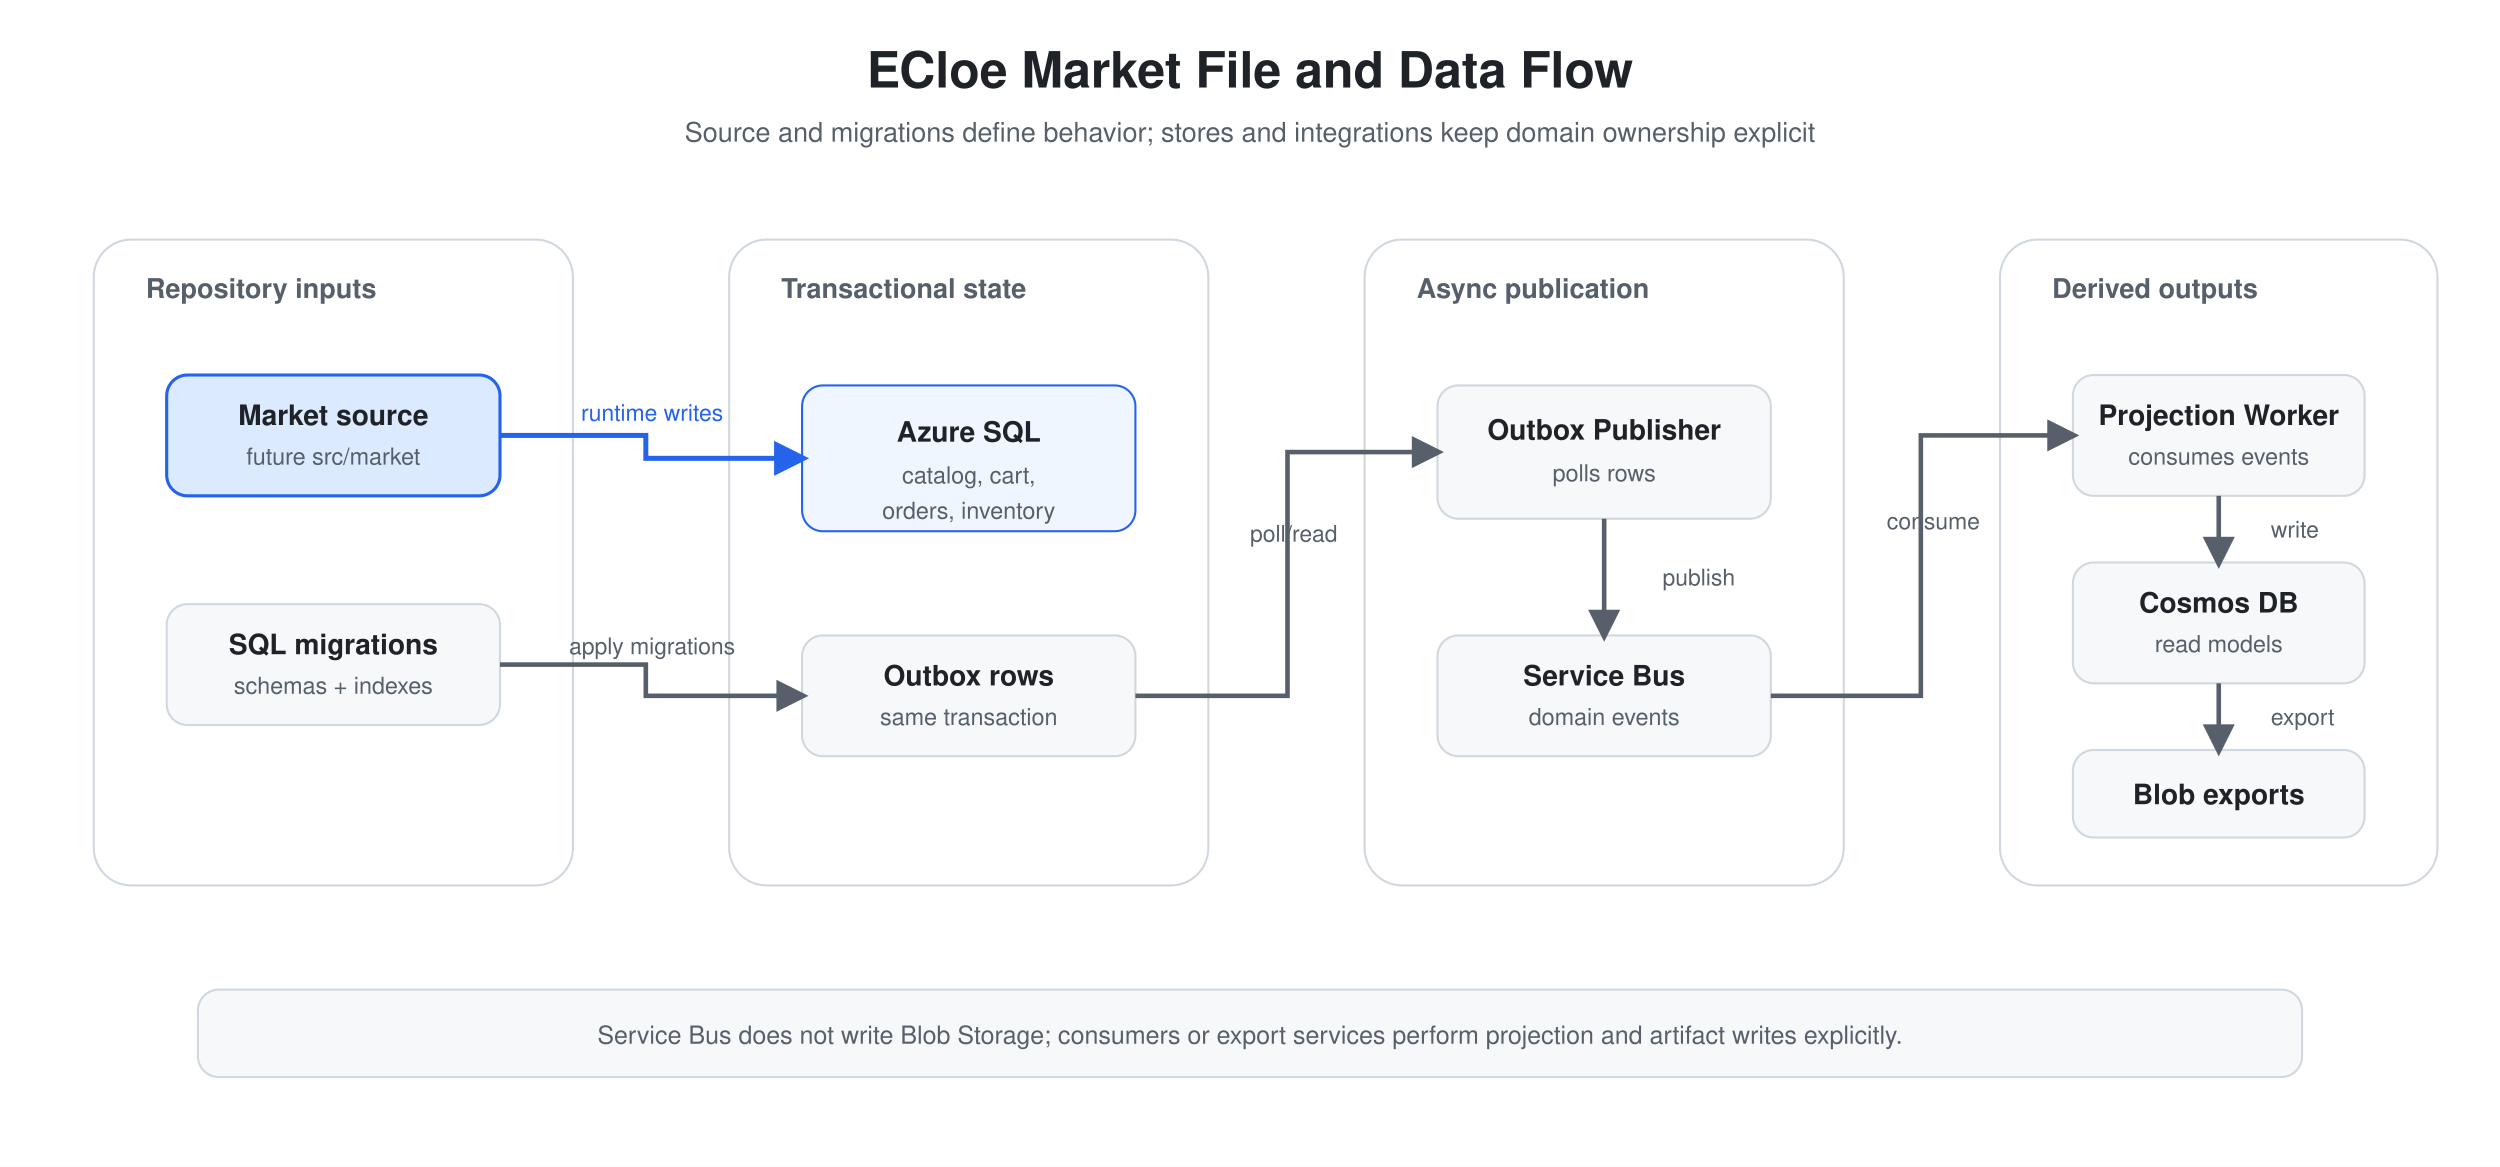
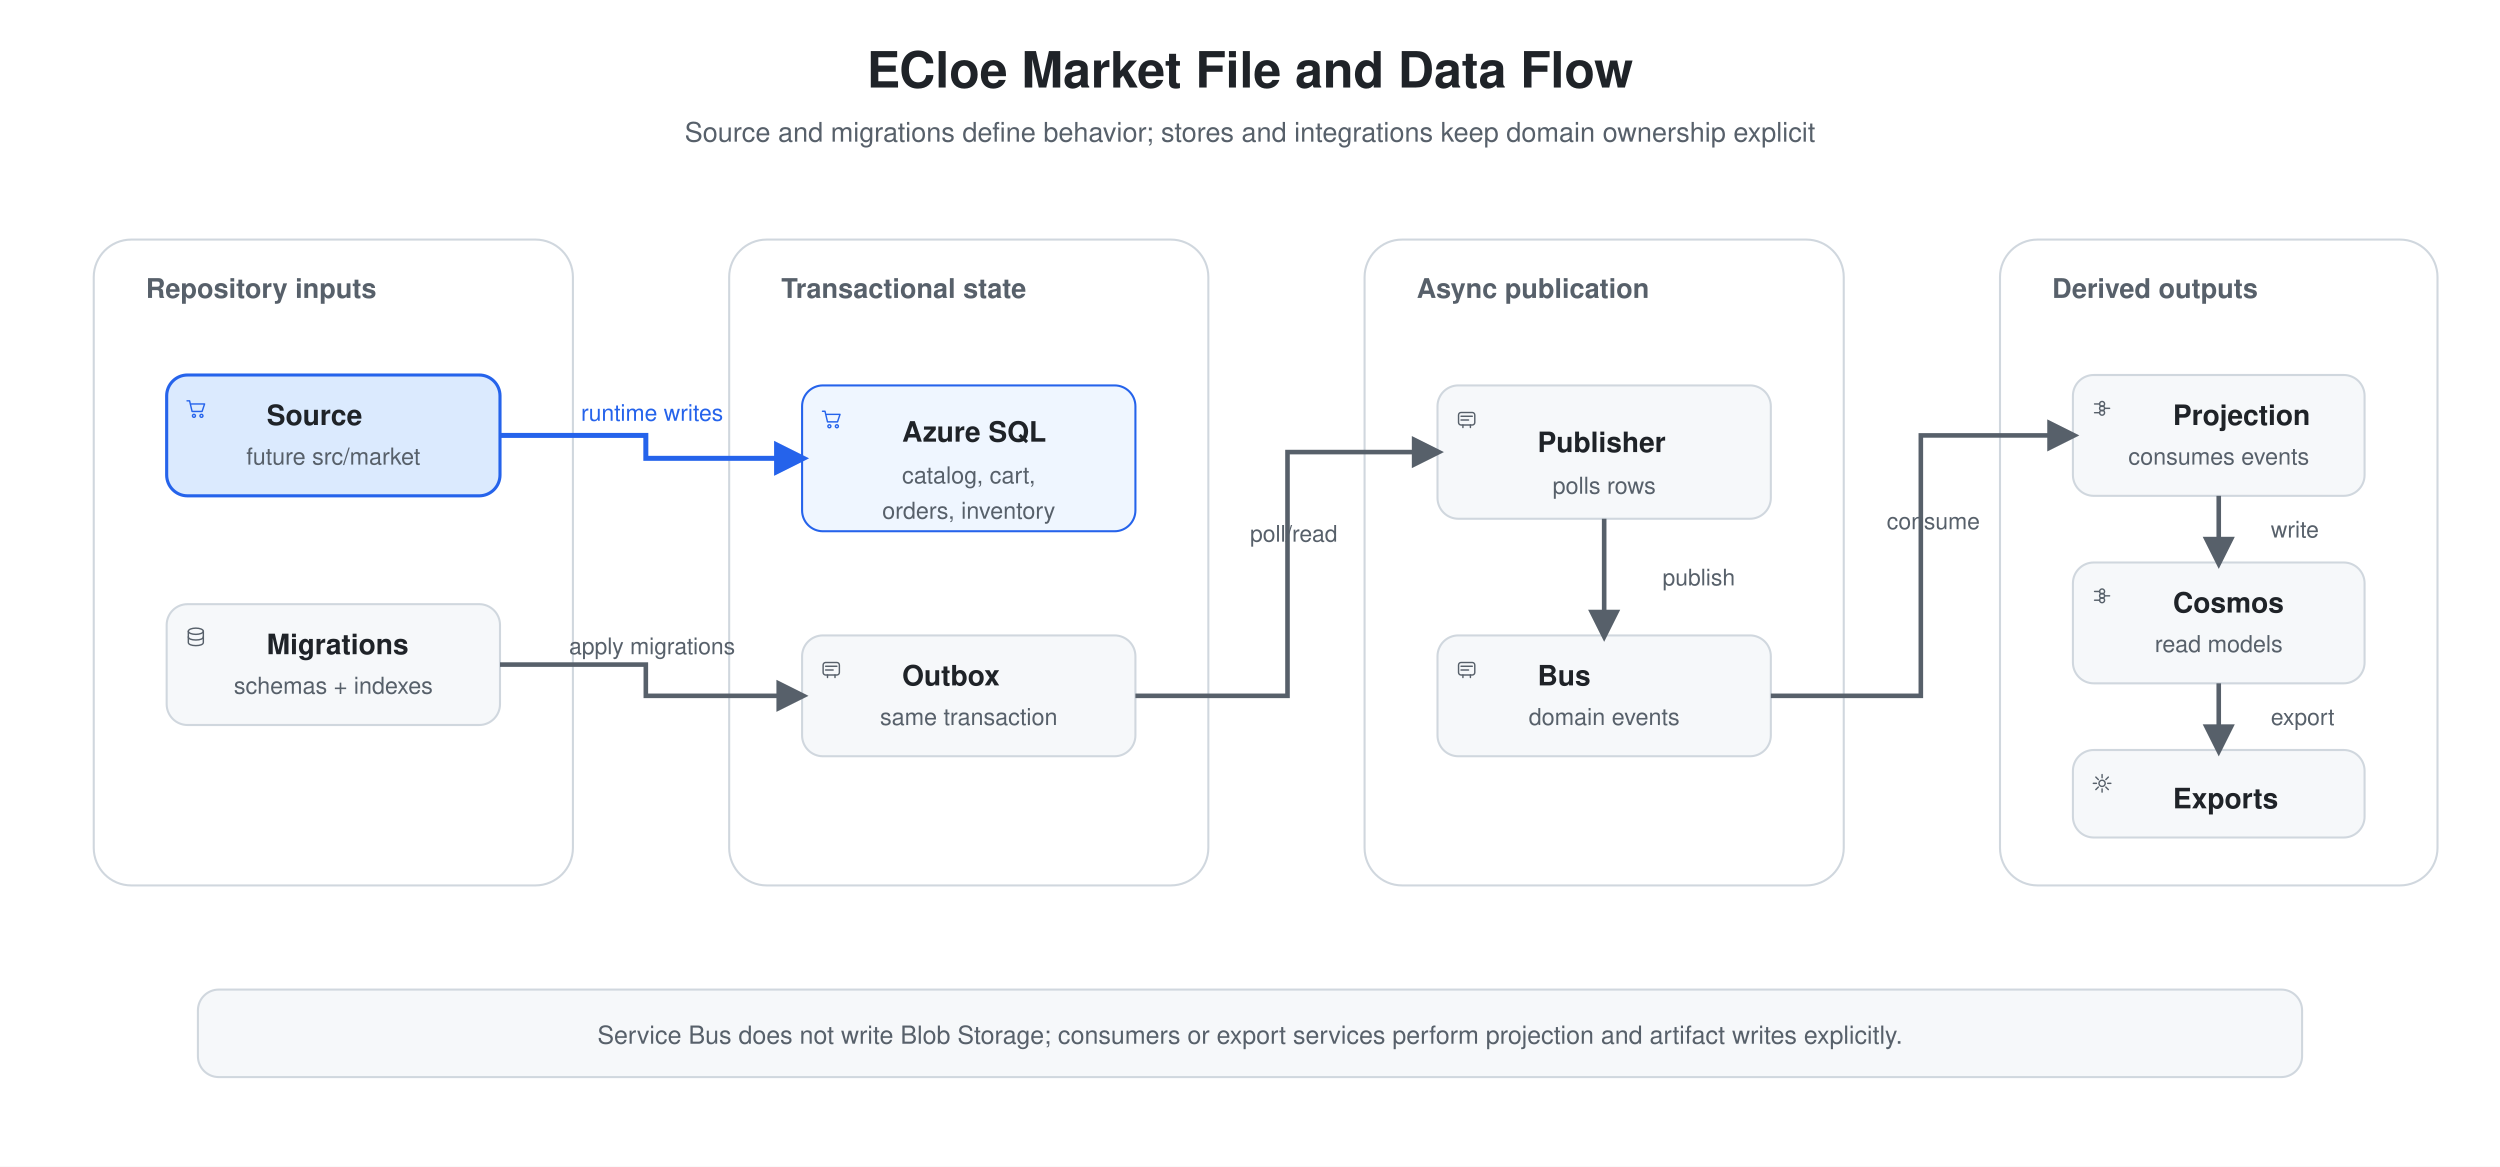
<svg xmlns="http://www.w3.org/2000/svg" viewBox="0 0 1200 560" role="img" aria-labelledby="title desc">
  <defs>
    <marker id="arrow" viewBox="0 0 10 10" refX="8" refY="5" markerWidth="7" markerHeight="7" orient="auto-start-reverse">
      <path d="M 0 0 L 10 5 L 0 10 z" fill="#57606a" />
    </marker>
    <marker id="arrow-blue" viewBox="0 0 10 10" refX="8" refY="5" markerWidth="7" markerHeight="7" orient="auto-start-reverse">
      <path d="M 0 0 L 10 5 L 0 10 z" fill="#2563eb" />
    </marker>
+     <g id="icon-web" fill="none" stroke="currentColor" stroke-width="2.3" stroke-linecap="round" stroke-linejoin="round">
+       <rect x="7" y="9" width="26" height="19" rx="3" />
+       <path d="M7 15h26M15 33h10M20 28v5" />
+     </g>
+     <g id="icon-shield" fill="none" stroke="currentColor" stroke-width="2.3" stroke-linecap="round" stroke-linejoin="round">
+       <path d="M20 5l12 5v9c0 8-5 13-12 16C13 32 8 27 8 19v-9l12-5z" />
+       <path d="M15 20l4 4 7-8" />
+     </g>
+     <g id="icon-api" fill="none" stroke="currentColor" stroke-width="2.3" stroke-linecap="round" stroke-linejoin="round">
+       <path d="M13 12l-7 8 7 8M27 12l7 8-7 8M23 9l-6 22" />
+     </g>
+     <g id="icon-wallet" fill="none" stroke="currentColor" stroke-width="2.3" stroke-linecap="round" stroke-linejoin="round">
+       <path d="M7 13h24a4 4 0 0 1 4 4v13H9a4 4 0 0 1-4-4V12a4 4 0 0 1 4-4h20v5" />
+       <path d="M27 22h8M29 22h1" />
+     </g>
+     <g id="icon-cart" fill="none" stroke="currentColor" stroke-width="2.3" stroke-linecap="round" stroke-linejoin="round">
+       <path d="M6 8h4l4 17h16l4-12H13" />
+       <circle cx="17" cy="32" r="2.4" />
+       <circle cx="29" cy="32" r="2.4" />
+     </g>
+     <g id="icon-decision" fill="none" stroke="currentColor" stroke-width="2.3" stroke-linecap="round" stroke-linejoin="round">
+       <path d="M8 13h8M8 27h8M24 20h8" />
+       <circle cx="20" cy="13" r="4" />
+       <circle cx="20" cy="27" r="4" />
+       <circle cx="20" cy="20" r="4" />
+     </g>
+     <g id="icon-database" fill="none" stroke="currentColor" stroke-width="2.3" stroke-linecap="round" stroke-linejoin="round">
+       <ellipse cx="20" cy="10" rx="12" ry="5" />
+       <path d="M8 10v18c0 3 5 5 12 5s12-2 12-5V10" />
+       <path d="M8 19c0 3 5 5 12 5s12-2 12-5" />
+     </g>
+     <g id="icon-bus" fill="none" stroke="currentColor" stroke-width="2.3" stroke-linecap="round" stroke-linejoin="round">
+       <rect x="7" y="10" width="26" height="20" rx="4" />
+       <path d="M11 16h18M11 22h12" />
+       <path d="M14 34v-4M26 34v-4" />
+     </g>
+     <g id="icon-worker" fill="none" stroke="currentColor" stroke-width="2.3" stroke-linecap="round" stroke-linejoin="round">
+       <circle cx="20" cy="20" r="5" />
+       <path d="M20 6v5M20 29v5M6 20h5M29 20h5M10 10l4 4M26 26l4 4M30 10l-4 4M14 26l-4 4" />
+     </g>
+     <g id="icon-artifact" fill="none" stroke="currentColor" stroke-width="2.3" stroke-linecap="round" stroke-linejoin="round">
+       <path d="M7 12h10l3 4h13v15H7z" />
+       <path d="M15 25h10M20 20v10" />
+     </g>
+     <g id="icon-chart" fill="none" stroke="currentColor" stroke-width="2.3" stroke-linecap="round" stroke-linejoin="round">
+       <path d="M8 31h24" />
+       <rect x="10" y="20" width="5" height="11" rx="1" />
+       <rect x="18" y="14" width="5" height="17" rx="1" />
+       <rect x="26" y="9" width="5" height="22" rx="1" />
+     </g>
+     <g id="icon-doc" fill="none" stroke="currentColor" stroke-width="2.3" stroke-linecap="round" stroke-linejoin="round">
+       <path d="M12 6h12l6 6v22H12z" />
+       <path d="M24 6v8h6M16 20h12M16 26h12" />
+     </g>
+     <g id="icon-eye" fill="none" stroke="currentColor" stroke-width="2.3" stroke-linecap="round" stroke-linejoin="round">
+       <path d="M5 20s6-9 15-9 15 9 15 9-6 9-15 9-15-9-15-9z" />
+       <circle cx="20" cy="20" r="4" />
+     </g>
  </defs>
  <rect width="1200" height="560" fill="#ffffff" />
  <text x="600" y="42" text-anchor="middle" font-family="Segoe UI, Helvetica, Arial, sans-serif" font-size="24" font-weight="700" fill="#1f2328">ECloe Market File and Data Flow</text>
  <text x="600" y="68" text-anchor="middle" font-family="Segoe UI, Helvetica, Arial, sans-serif" font-size="13" fill="#57606a">Source and migrations define behavior; stores and integrations keep domain ownership explicit</text>
  <rect x="45" y="115" width="230" height="310" rx="18" fill="#ffffff" stroke="#d0d7de" />
  <text x="70" y="143" font-family="Segoe UI, Helvetica, Arial, sans-serif" font-size="13" font-weight="700" fill="#57606a">Repository inputs</text>
-   <rect x="80" y="180" width="160" height="58" rx="10" fill="#dbeafe" stroke="#2563eb" stroke-width="1.5" />
-   <text x="160" y="204" text-anchor="middle" font-family="Segoe UI, Helvetica, Arial, sans-serif" font-size="13.5" font-weight="700" fill="#1f2328">Market source</text>
+   <rect x="80" y="180" width="160" height="58" rx="10" fill="#dbeafe" stroke="#2563eb" stroke-width="1.5" data-card="true" />
+   <use href="#icon-cart" transform="translate(88 190) scale(0.30)" color="#2563eb" aria-hidden="true" />
+   <text x="128" y="204" text-anchor="start" font-family="Segoe UI, Helvetica, Arial, sans-serif" font-size="13.5" font-weight="700" fill="#1f2328">Source</text>
  <text x="160" y="223" text-anchor="middle" font-family="Segoe UI, Helvetica, Arial, sans-serif" font-size="11.2" fill="#57606a">future src/market</text>
-   <rect x="80" y="290" width="160" height="58" rx="10" fill="#f6f8fa" stroke="#d0d7de" />
-   <text x="160" y="314" text-anchor="middle" font-family="Segoe UI, Helvetica, Arial, sans-serif" font-size="13.5" font-weight="700" fill="#1f2328">SQL migrations</text>
+   <rect x="80" y="290" width="160" height="58" rx="10" fill="#f6f8fa" stroke="#d0d7de" data-card="true" />
+   <use href="#icon-database" transform="translate(88 300) scale(0.30)" color="#57606a" aria-hidden="true" />
+   <text x="128" y="314" text-anchor="start" font-family="Segoe UI, Helvetica, Arial, sans-serif" font-size="13.5" font-weight="700" fill="#1f2328">Migrations</text>
  <text x="160" y="333" text-anchor="middle" font-family="Segoe UI, Helvetica, Arial, sans-serif" font-size="11.2" fill="#57606a">schemas + indexes</text>
  <rect x="350" y="115" width="230" height="310" rx="18" fill="#ffffff" stroke="#d0d7de" />
  <text x="375" y="143" font-family="Segoe UI, Helvetica, Arial, sans-serif" font-size="13" font-weight="700" fill="#57606a">Transactional state</text>
-   <rect x="385" y="185" width="160" height="70" rx="10" fill="#eff6ff" stroke="#2563eb" />
-   <text x="465" y="212" text-anchor="middle" font-family="Segoe UI, Helvetica, Arial, sans-serif" font-size="13.5" font-weight="700" fill="#1f2328">Azure SQL</text>
+   <rect x="385" y="185" width="160" height="70" rx="10" fill="#eff6ff" stroke="#2563eb" data-card="true" />
+   <use href="#icon-cart" transform="translate(393 195) scale(0.30)" color="#2563eb" aria-hidden="true" />
+   <text x="433" y="212" text-anchor="start" font-family="Segoe UI, Helvetica, Arial, sans-serif" font-size="13.5" font-weight="700" fill="#1f2328">Azure SQL</text>
  <text x="465" y="232" text-anchor="middle" font-family="Segoe UI, Helvetica, Arial, sans-serif" font-size="11.2" fill="#57606a">catalog, cart,</text>
  <text x="465" y="249" text-anchor="middle" font-family="Segoe UI, Helvetica, Arial, sans-serif" font-size="11.2" fill="#57606a">orders, inventory</text>
-   <rect x="385" y="305" width="160" height="58" rx="10" fill="#f6f8fa" stroke="#d0d7de" />
-   <text x="465" y="329" text-anchor="middle" font-family="Segoe UI, Helvetica, Arial, sans-serif" font-size="13.5" font-weight="700" fill="#1f2328">Outbox rows</text>
+   <rect x="385" y="305" width="160" height="58" rx="10" fill="#f6f8fa" stroke="#d0d7de" data-card="true" />
+   <use href="#icon-bus" transform="translate(393 315) scale(0.30)" color="#57606a" aria-hidden="true" />
+   <text x="433" y="329" text-anchor="start" font-family="Segoe UI, Helvetica, Arial, sans-serif" font-size="13.5" font-weight="700" fill="#1f2328">Outbox</text>
  <text x="465" y="348" text-anchor="middle" font-family="Segoe UI, Helvetica, Arial, sans-serif" font-size="11.2" fill="#57606a">same transaction</text>
  <rect x="655" y="115" width="230" height="310" rx="18" fill="#ffffff" stroke="#d0d7de" />
  <text x="680" y="143" font-family="Segoe UI, Helvetica, Arial, sans-serif" font-size="13" font-weight="700" fill="#57606a">Async publication</text>
-   <rect x="690" y="185" width="160" height="64" rx="10" fill="#f6f8fa" stroke="#d0d7de" />
-   <text x="770" y="211" text-anchor="middle" font-family="Segoe UI, Helvetica, Arial, sans-serif" font-size="13.5" font-weight="700" fill="#1f2328">Outbox Publisher</text>
-   <text x="770" y="231" text-anchor="middle" font-family="Segoe UI, Helvetica, Arial, sans-serif" font-size="11.2" fill="#57606a">polls rows</text>
-   <rect x="690" y="305" width="160" height="58" rx="10" fill="#f6f8fa" stroke="#d0d7de" />
-   <text x="770" y="329" text-anchor="middle" font-family="Segoe UI, Helvetica, Arial, sans-serif" font-size="13.5" font-weight="700" fill="#1f2328">Service Bus</text>
+   <rect x="690" y="185" width="160" height="64" rx="10" fill="#f6f8fa" stroke="#d0d7de" data-card="true" />
+   <use href="#icon-bus" transform="translate(698 195) scale(0.30)" color="#57606a" aria-hidden="true" />
+   <text x="738" y="217" text-anchor="start" font-family="Segoe UI, Helvetica, Arial, sans-serif" font-size="13.5" font-weight="700" fill="#1f2328">Publisher</text>
+   <text x="770" y="237" text-anchor="middle" font-family="Segoe UI, Helvetica, Arial, sans-serif" font-size="11.2" fill="#57606a">polls rows</text>
+   <rect x="690" y="305" width="160" height="58" rx="10" fill="#f6f8fa" stroke="#d0d7de" data-card="true" />
+   <use href="#icon-bus" transform="translate(698 315) scale(0.30)" color="#57606a" aria-hidden="true" />
+   <text x="738" y="329" text-anchor="start" font-family="Segoe UI, Helvetica, Arial, sans-serif" font-size="13.5" font-weight="700" fill="#1f2328">Bus</text>
  <text x="770" y="348" text-anchor="middle" font-family="Segoe UI, Helvetica, Arial, sans-serif" font-size="11.2" fill="#57606a">domain events</text>
  <rect x="960" y="115" width="210" height="310" rx="18" fill="#ffffff" stroke="#d0d7de" />
  <text x="985" y="143" font-family="Segoe UI, Helvetica, Arial, sans-serif" font-size="13" font-weight="700" fill="#57606a">Derived outputs</text>
-   <rect x="995" y="180" width="140" height="58" rx="10" fill="#f6f8fa" stroke="#d0d7de" />
-   <text x="1065" y="204" text-anchor="middle" font-family="Segoe UI, Helvetica, Arial, sans-serif" font-size="13.5" font-weight="700" fill="#1f2328">Projection Worker</text>
+   <rect x="995" y="180" width="140" height="58" rx="10" fill="#f6f8fa" stroke="#d0d7de" data-card="true" />
+   <use href="#icon-decision" transform="translate(1003 190) scale(0.30)" color="#57606a" aria-hidden="true" />
+   <text x="1043" y="204" text-anchor="start" font-family="Segoe UI, Helvetica, Arial, sans-serif" font-size="13.5" font-weight="700" fill="#1f2328">Projection</text>
  <text x="1065" y="223" text-anchor="middle" font-family="Segoe UI, Helvetica, Arial, sans-serif" font-size="11.2" fill="#57606a">consumes events</text>
-   <rect x="995" y="270" width="140" height="58" rx="10" fill="#f6f8fa" stroke="#d0d7de" />
-   <text x="1065" y="294" text-anchor="middle" font-family="Segoe UI, Helvetica, Arial, sans-serif" font-size="13.5" font-weight="700" fill="#1f2328">Cosmos DB</text>
+   <rect x="995" y="270" width="140" height="58" rx="10" fill="#f6f8fa" stroke="#d0d7de" data-card="true" />
+   <use href="#icon-decision" transform="translate(1003 280) scale(0.30)" color="#57606a" aria-hidden="true" />
+   <text x="1043" y="294" text-anchor="start" font-family="Segoe UI, Helvetica, Arial, sans-serif" font-size="13.5" font-weight="700" fill="#1f2328">Cosmos</text>
  <text x="1065" y="313" text-anchor="middle" font-family="Segoe UI, Helvetica, Arial, sans-serif" font-size="11.2" fill="#57606a">read models</text>
-   <rect x="995" y="360" width="140" height="42" rx="10" fill="#f6f8fa" stroke="#d0d7de" />
-   <text x="1065" y="386" text-anchor="middle" font-family="Segoe UI, Helvetica, Arial, sans-serif" font-size="13.5" font-weight="700" fill="#1f2328">Blob exports</text>
+   <rect x="995" y="360" width="140" height="42" rx="10" fill="#f6f8fa" stroke="#d0d7de" data-card="true" />
+   <use href="#icon-worker" transform="translate(1003 370) scale(0.30)" color="#57606a" aria-hidden="true" />
+   <text x="1043" y="388" text-anchor="start" font-family="Segoe UI, Helvetica, Arial, sans-serif" font-size="13.5" font-weight="700" fill="#1f2328">Exports</text>
  <polyline points="240,209 310,209 310,220 385,220" fill="none" stroke="#2563eb" stroke-width="2.4" marker-end="url(#arrow-blue)" />
  <text x="313" y="202" text-anchor="middle" font-family="Segoe UI, Helvetica, Arial, sans-serif" font-size="11" fill="#2563eb">runtime writes</text>
  <polyline points="240,319 310,319 310,334 385,334" fill="none" stroke="#57606a" stroke-width="2.2" marker-end="url(#arrow)" />
  <text x="313" y="314" text-anchor="middle" font-family="Segoe UI, Helvetica, Arial, sans-serif" font-size="11" fill="#57606a">apply migrations</text>
  <polyline points="545,334 618,334 618,217 690,217" fill="none" stroke="#57606a" stroke-width="2.2" marker-end="url(#arrow)" />
  <text x="621" y="260" text-anchor="middle" font-family="Segoe UI, Helvetica, Arial, sans-serif" font-size="11" fill="#57606a">poll/read</text>
  <line x1="770" y1="249" x2="770" y2="305" stroke="#57606a" stroke-width="2.2" marker-end="url(#arrow)" />
  <text x="798" y="281" font-family="Segoe UI, Helvetica, Arial, sans-serif" font-size="11" fill="#57606a">publish</text>
  <polyline points="850,334 922,334 922,209 995,209" fill="none" stroke="#57606a" stroke-width="2.2" marker-end="url(#arrow)" />
  <text x="928" y="254" text-anchor="middle" font-family="Segoe UI, Helvetica, Arial, sans-serif" font-size="11" fill="#57606a">consume</text>
  <line x1="1065" y1="238" x2="1065" y2="270" stroke="#57606a" stroke-width="2.2" marker-end="url(#arrow)" />
  <text x="1090" y="258" font-family="Segoe UI, Helvetica, Arial, sans-serif" font-size="11" fill="#57606a">write</text>
  <line x1="1065" y1="328" x2="1065" y2="360" stroke="#57606a" stroke-width="2.2" marker-end="url(#arrow)" />
  <text x="1090" y="348" font-family="Segoe UI, Helvetica, Arial, sans-serif" font-size="11" fill="#57606a">export</text>
  <rect x="95" y="475" width="1010" height="42" rx="10" fill="#f6f8fa" stroke="#d0d7de" />
  <text x="600" y="501" text-anchor="middle" font-family="Segoe UI, Helvetica, Arial, sans-serif" font-size="12" fill="#57606a">Service Bus does not write Blob Storage; consumers or export services perform projection and artifact writes explicitly.</text>
</svg>
